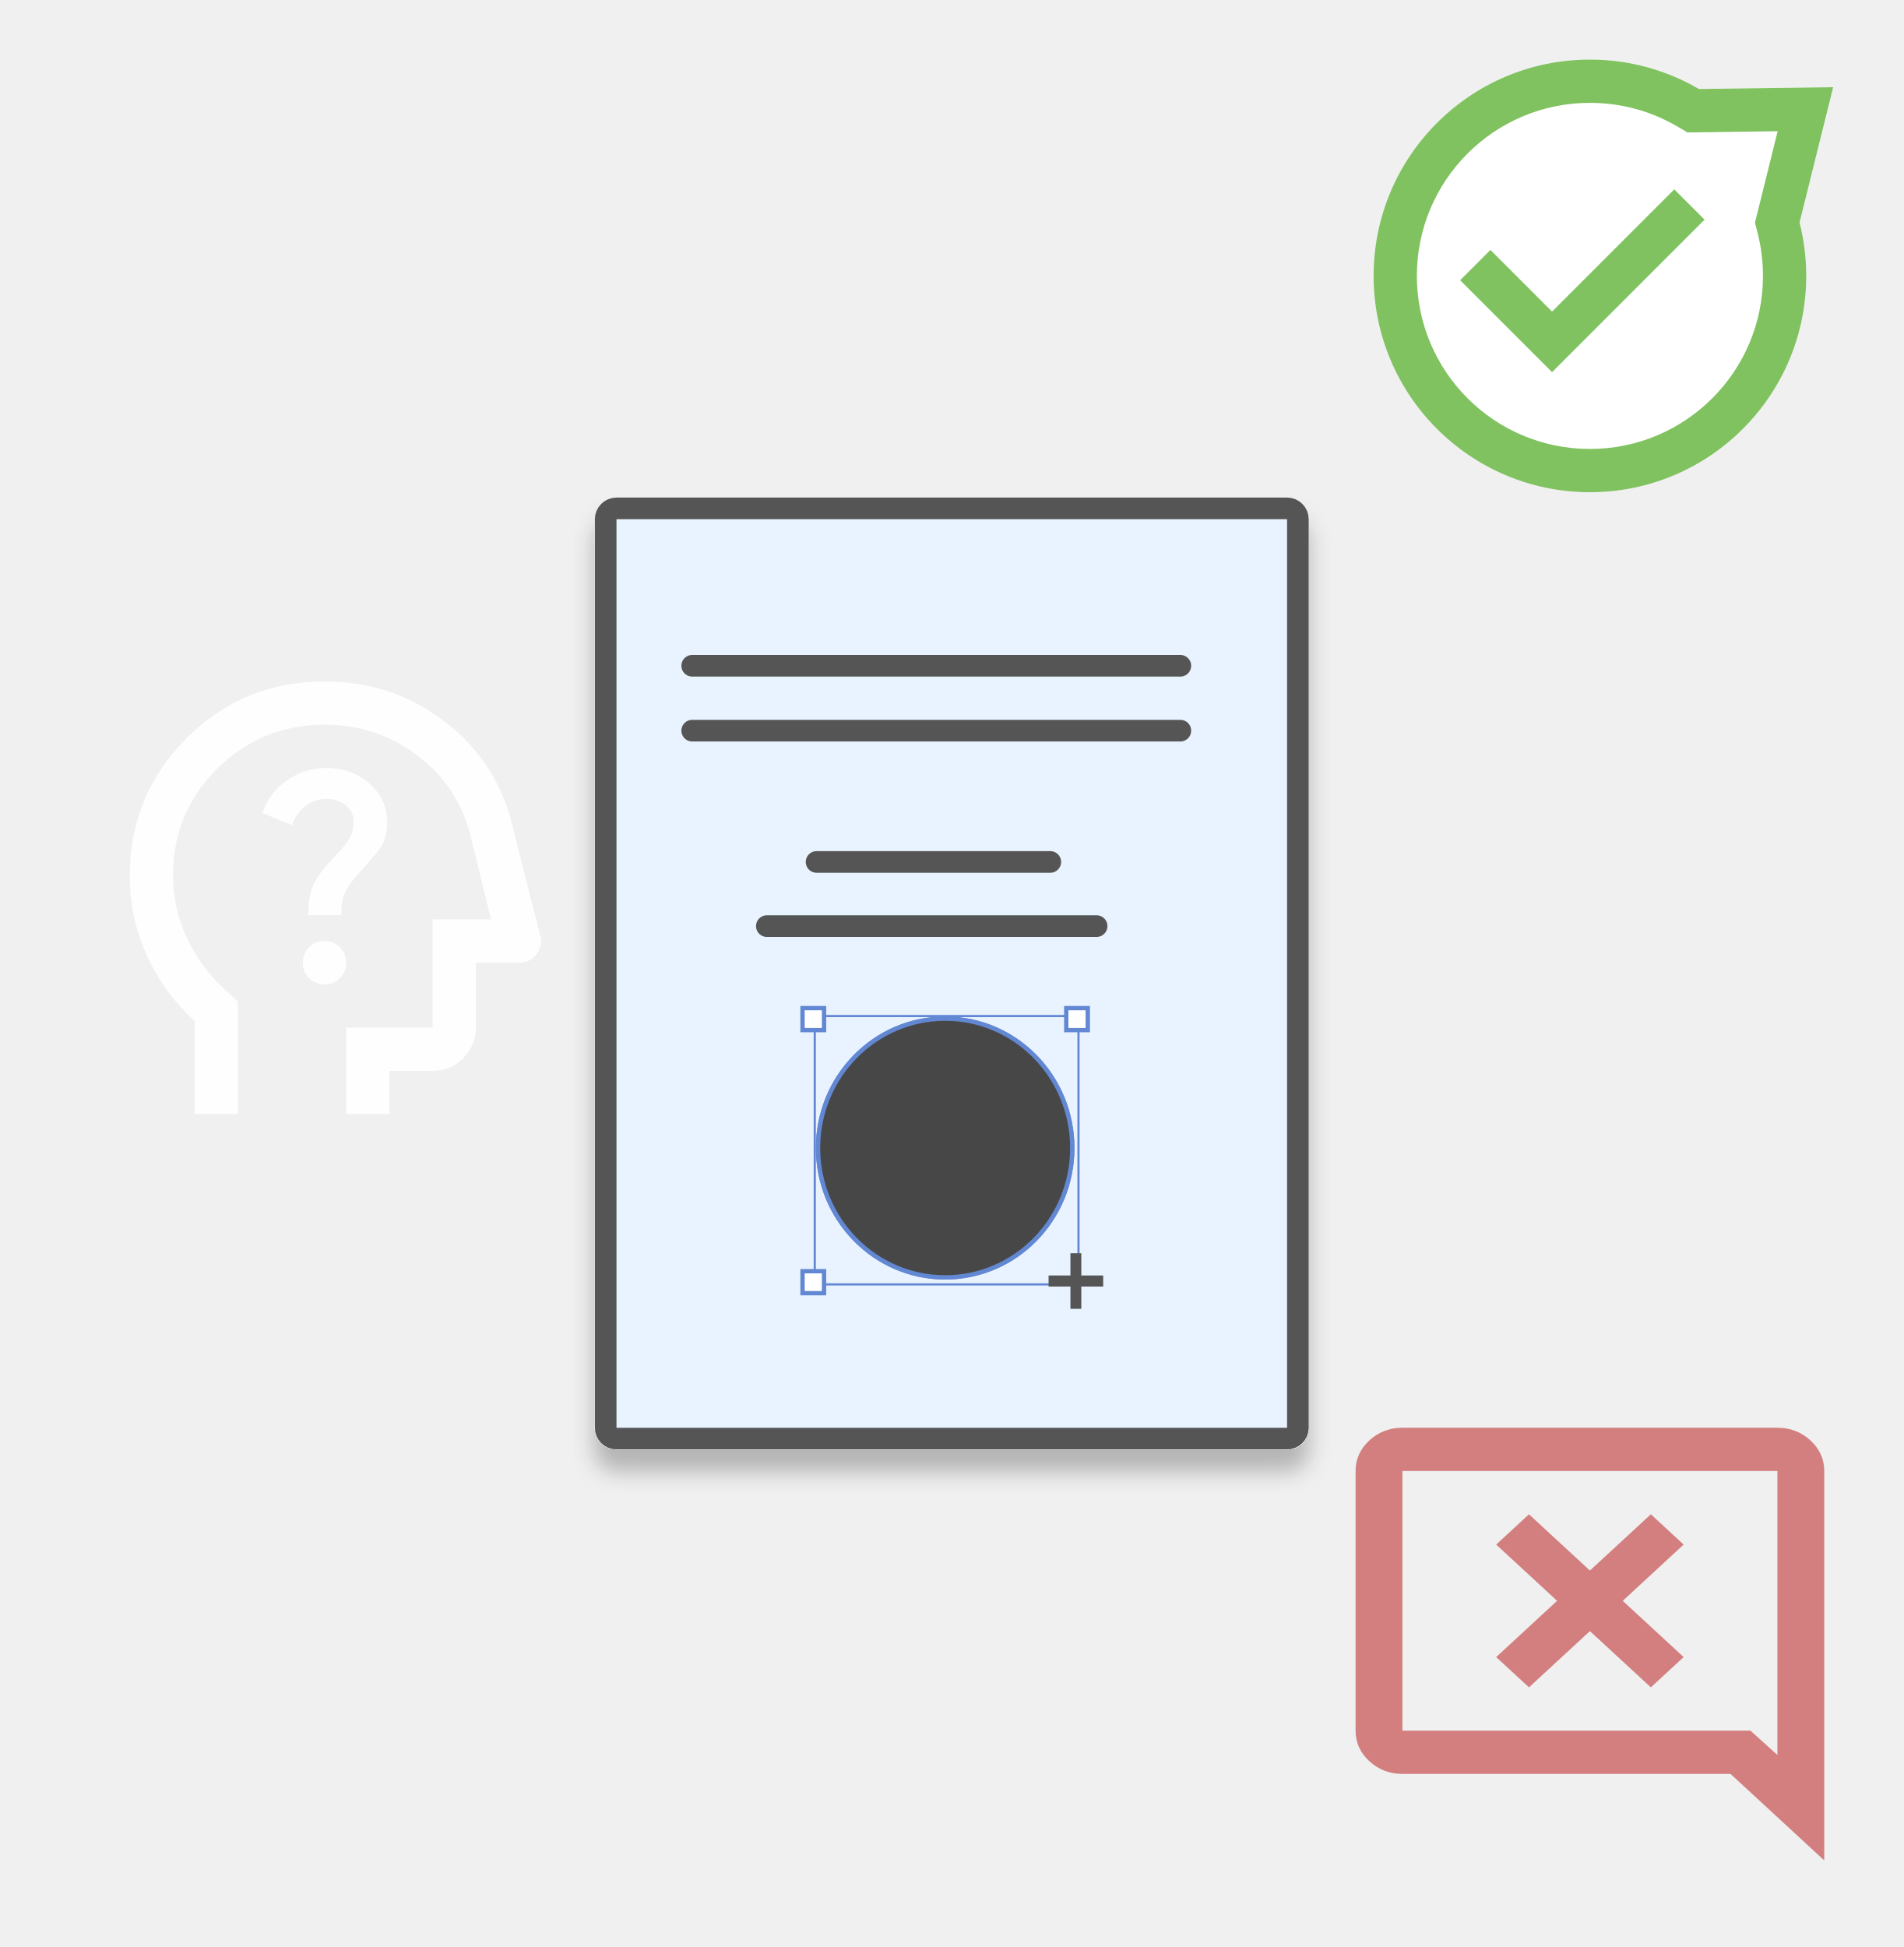
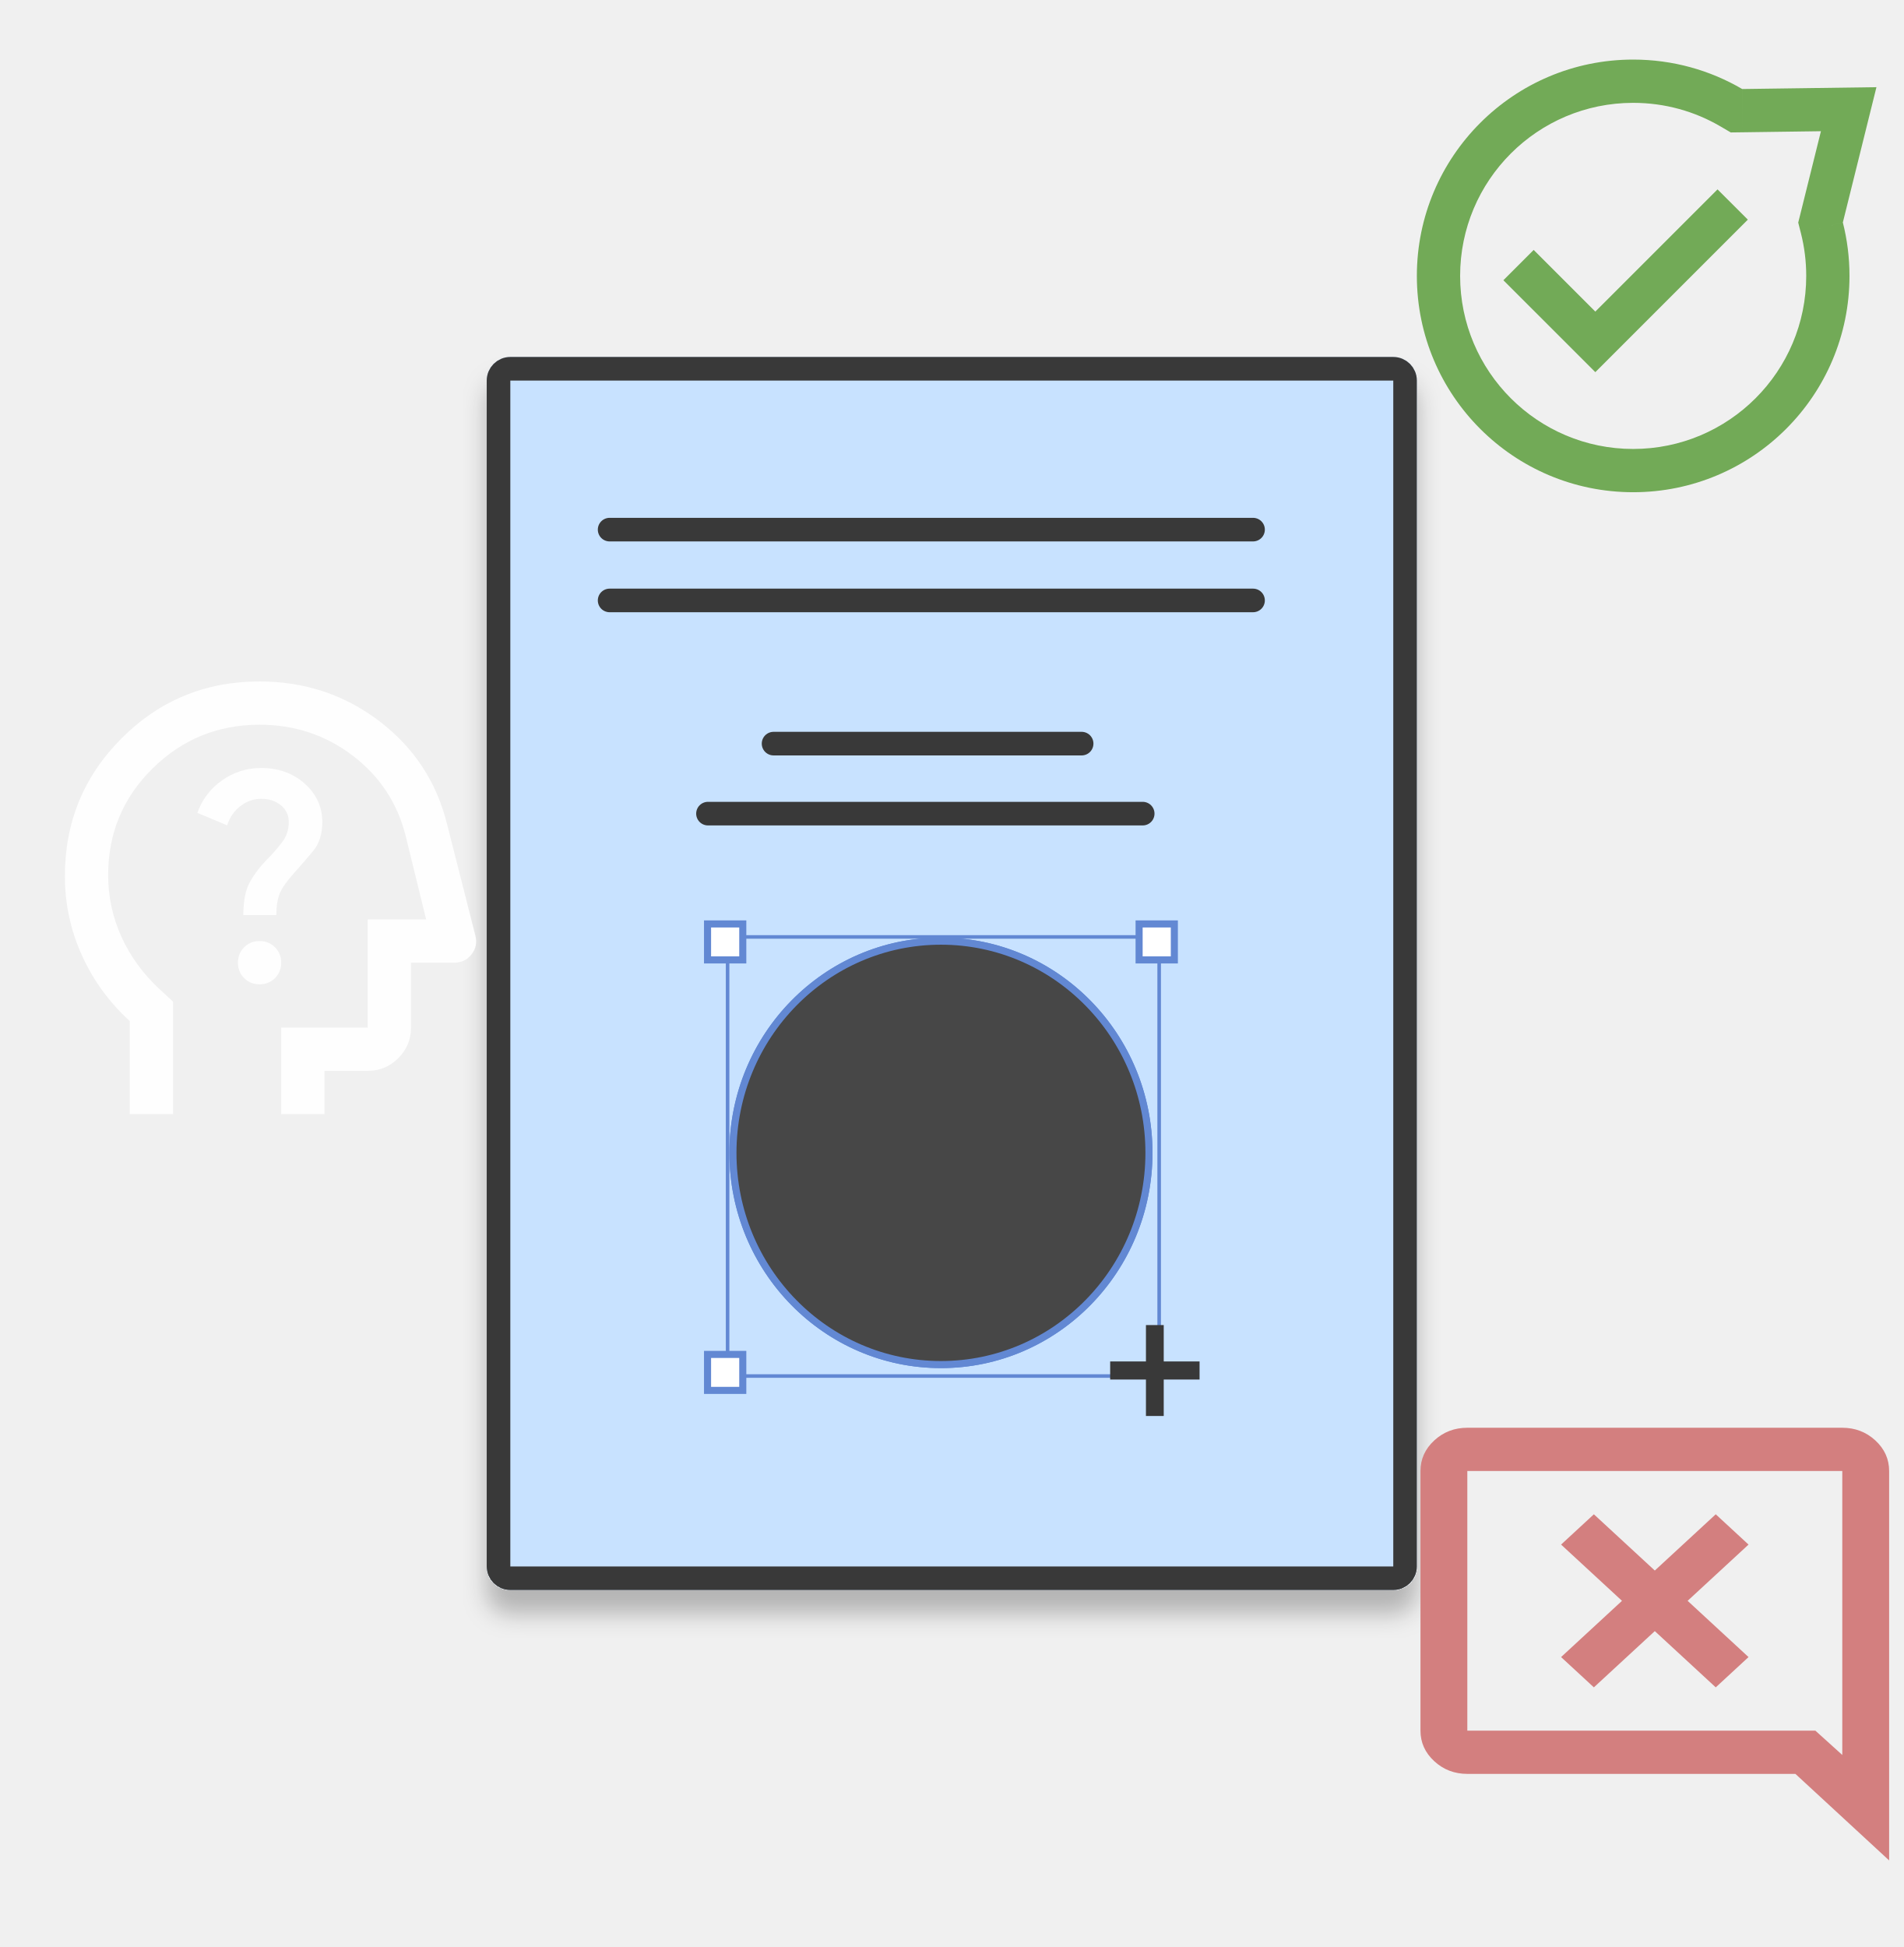
<svg xmlns="http://www.w3.org/2000/svg" width="88" height="90" viewBox="0 0 88 90" fill="none">
-   <mask id="mask0_549_2437" style="mask-type:alpha" maskUnits="userSpaceOnUse" x="3" y="29" width="24" height="25">
-     <rect x="3" y="29.5" width="24" height="24" fill="#D9D9D9" />
-   </mask>
-   <g mask="url(#mask0_549_2437)">
-     <path d="M9 51.5V47.2C8.05 46.333 7.312 45.321 6.787 44.163C6.263 43.004 6 41.783 6 40.5C6 38 6.875 35.875 8.625 34.125C10.375 32.375 12.5 31.5 15 31.5C17.083 31.5 18.929 32.112 20.538 33.337C22.146 34.562 23.192 36.158 23.675 38.125L24.975 43.25C25.058 43.567 25 43.854 24.8 44.112C24.6 44.371 24.333 44.5 24 44.5H22V47.5C22 48.05 21.804 48.521 21.413 48.913C21.021 49.304 20.55 49.5 20 49.5H18V51.5H16V47.5H20V42.5H22.7L21.75 38.625C21.367 37.108 20.55 35.875 19.3 34.925C18.05 33.975 16.617 33.5 15 33.5C13.067 33.5 11.417 34.175 10.05 35.525C8.683 36.875 8 38.517 8 40.45C8 41.45 8.204 42.4 8.613 43.3C9.021 44.2 9.6 45 10.35 45.7L11 46.3V51.5H9ZM15 45.5C15.283 45.5 15.521 45.404 15.713 45.212C15.904 45.021 16 44.783 16 44.5C16 44.217 15.904 43.979 15.713 43.788C15.521 43.596 15.283 43.5 15 43.5C14.717 43.5 14.479 43.596 14.287 43.788C14.096 43.979 14 44.217 14 44.5C14 44.783 14.096 45.021 14.287 45.212C14.479 45.404 14.717 45.5 15 45.5ZM14.25 42.3H15.775C15.775 41.883 15.829 41.546 15.938 41.288C16.046 41.029 16.267 40.717 16.6 40.35C16.9 40.017 17.192 39.679 17.475 39.337C17.758 38.996 17.9 38.55 17.9 38C17.9 37.3 17.629 36.708 17.087 36.225C16.546 35.742 15.875 35.5 15.075 35.5C14.408 35.5 13.804 35.692 13.262 36.075C12.721 36.458 12.342 36.958 12.125 37.575L13.5 38.15C13.617 37.783 13.821 37.487 14.113 37.263C14.404 37.038 14.725 36.925 15.075 36.925C15.442 36.925 15.746 37.025 15.988 37.225C16.229 37.425 16.35 37.683 16.35 38C16.35 38.35 16.246 38.663 16.038 38.938C15.829 39.212 15.583 39.492 15.3 39.775C14.967 40.125 14.708 40.475 14.525 40.825C14.342 41.175 14.25 41.667 14.25 42.3Z" fill="#FEFEFE" />
+   <g clip-path="url(#clip0_549_2437)">
+     <g filter="url(#filter0_d_549_2437)">
+       <rect x="22.5" y="16.5" width="43" height="57" rx="1.091" fill="#C8E2FF" />
+       <rect x="23.046" y="17.046" width="41.909" height="55.909" rx="0.545" stroke="#393939" stroke-width="1.091" />
+     </g>
+     <path d="M28.182 24.482H57.927" stroke="#393939" stroke-width="1.091" stroke-linecap="round" />
+     <path d="M28.182 27.755H57.927" stroke="#393939" stroke-width="1.091" stroke-linecap="round" />
+     <path d="M35.761 34.374H50.003" stroke="#393939" stroke-width="1.091" stroke-linecap="round" />
+     <path d="M32.729 37.61H52.826" stroke="#393939" stroke-width="1.091" stroke-linecap="round" />
+     <line x1="32.934" y1="43.31" x2="54.061" y2="43.31" stroke="#6288D3" stroke-width="0.164" />
+     <line x1="33.636" y1="64.089" x2="33.636" y2="42.594" stroke="#6288D3" stroke-width="0.164" />
+     <line x1="53.587" y1="64.089" x2="53.587" y2="42.594" stroke="#6288D3" stroke-width="0.164" />
+     <line x1="32.934" y1="63.607" x2="54.061" y2="63.607" stroke="#6288D3" stroke-width="0.164" />
+     <rect x="32.709" y="42.709" width="1.629" height="1.663" fill="white" stroke="#6288D3" stroke-width="0.327" />
+     <rect x="32.709" y="62.608" width="1.629" height="1.663" fill="white" stroke="#6288D3" stroke-width="0.327" />
+     <rect x="52.66" y="42.709" width="1.629" height="1.663" fill="white" stroke="#6288D3" stroke-width="0.327" />
+     <path d="M53.197 53.291C53.197 58.742 48.853 63.159 43.498 63.159C38.144 63.159 33.801 58.742 33.801 53.291C33.801 47.84 38.144 43.423 43.498 43.423C48.853 43.423 53.197 47.84 53.197 53.291Z" fill="#474747" stroke="#6288D3" stroke-width="0.164" />
+     <path d="M53.115 53.291C53.115 58.698 48.807 63.077 43.499 63.077C38.191 63.077 33.883 58.698 33.883 53.291C33.883 47.884 38.191 43.505 43.499 43.505C48.807 43.505 53.115 47.884 53.115 53.291Z" fill="#474747" stroke="#6288D3" stroke-width="0.327" />
+     <path d="M52.976 65.454V61.251H53.798V65.454H52.976ZM51.322 63.769V62.933H55.455V63.769H51.322Z" fill="#393939" />
+     <mask id="mask0_549_2437" style="mask-type:alpha" maskUnits="userSpaceOnUse" x="0" y="29" width="24" height="25">
+       <rect y="29.5" width="24" height="24" fill="#D9D9D9" />
+     </mask>
+     <g mask="url(#mask0_549_2437)">
+       <path d="M6 51.5V47.2C5.05 46.333 4.312 45.321 3.788 44.163C3.263 43.004 3 41.783 3 40.5C3 38 3.875 35.875 5.625 34.125C7.375 32.375 9.5 31.5 12 31.5C14.083 31.5 15.929 32.112 17.538 33.337C19.146 34.562 20.192 36.158 20.675 38.125L21.975 43.25C22.058 43.567 22 43.854 21.8 44.112C21.6 44.371 21.333 44.5 21 44.5H19V47.5C19 48.05 18.804 48.521 18.413 48.913C18.021 49.304 17.55 49.5 17 49.5H15V51.5H13V47.5H17V42.5H19.7L18.75 38.625C18.367 37.108 17.55 35.875 16.3 34.925C15.05 33.975 13.617 33.5 12 33.5C10.067 33.5 8.417 34.175 7.05 35.525C5.683 36.875 5 38.517 5 40.45C5 41.45 5.204 42.4 5.612 43.3C6.021 44.2 6.6 45 7.35 45.7L8 46.3V51.5H6ZM12 45.5C12.283 45.5 12.521 45.404 12.713 45.212C12.904 45.021 13 44.783 13 44.5C13 44.217 12.904 43.979 12.713 43.788C12.521 43.596 12.283 43.5 12 43.5C11.717 43.5 11.479 43.596 11.287 43.788C11.096 43.979 11 44.217 11 44.5C11 44.783 11.096 45.021 11.287 45.212C11.479 45.404 11.717 45.5 12 45.5ZM11.25 42.3H12.775C12.775 41.883 12.829 41.546 12.938 41.288C13.046 41.029 13.267 40.717 13.6 40.35C13.9 40.017 14.192 39.679 14.475 39.337C14.758 38.996 14.9 38.55 14.9 38C14.9 37.3 14.629 36.708 14.088 36.225C13.546 35.742 12.875 35.5 12.075 35.5C11.408 35.5 10.804 35.692 10.262 36.075C9.721 36.458 9.342 36.958 9.125 37.575L10.5 38.15C10.617 37.783 10.821 37.487 11.113 37.263C11.404 37.038 11.725 36.925 12.075 36.925C12.442 36.925 12.746 37.025 12.988 37.225C13.229 37.425 13.35 37.683 13.35 38C13.35 38.35 13.246 38.663 13.037 38.938C12.829 39.212 12.583 39.492 12.3 39.775C11.967 40.125 11.708 40.475 11.525 40.825C11.342 41.175 11.25 41.667 11.25 42.3Z" fill="#FEFEFE" />
+     </g>
+     <mask id="path-19-inside-1_549_2437" fill="white">
+       <path fill-rule="evenodd" clip-rule="evenodd" d="M75.5 22.753C81.023 22.753 85.5 18.276 85.5 12.754C85.5 11.901 85.393 11.073 85.193 10.283L86.746 4.03L80.54 4.115C79.06 3.249 77.338 2.754 75.5 2.754C69.977 2.754 65.5 7.231 65.5 12.754C65.5 18.276 69.977 22.753 75.5 22.753Z" />
+     </mask>
+     <path d="M85.193 10.283L83.252 9.801L83.13 10.289L83.254 10.776L85.193 10.283ZM86.746 4.03L88.687 4.512L89.312 1.995L86.719 2.03L86.746 4.03ZM80.54 4.115L79.531 5.841L80.011 6.122L80.568 6.115L80.54 4.115ZM83.5 12.754C83.5 17.172 79.918 20.753 75.5 20.753V24.753C82.127 24.753 87.5 19.381 87.5 12.754H83.5ZM83.254 10.776C83.414 11.406 83.5 12.069 83.5 12.754H87.5C87.5 11.734 87.372 10.741 87.131 9.791L83.254 10.776ZM84.805 3.548L83.252 9.801L87.134 10.766L88.687 4.512L84.805 3.548ZM80.568 6.115L86.773 6.03L86.719 2.03L80.513 2.115L80.568 6.115ZM75.5 4.754C76.974 4.754 78.349 5.15 79.531 5.841L81.55 2.388C79.772 1.349 77.703 0.754 75.5 0.754V4.754ZM67.5 12.754C67.5 8.335 71.082 4.754 75.5 4.754V0.754C68.873 0.754 63.5 6.126 63.5 12.754H67.5ZM75.5 20.753C71.082 20.753 67.5 17.172 67.5 12.754H63.5C63.5 19.381 68.873 24.753 75.5 24.753V20.753Z" fill="#72AA57" mask="url(#path-19-inside-1_549_2437)" />
+     <path d="M80.8 10.153L73.75 17.203L69.5 12.954L70.9 11.553L73.75 14.403L79.4 8.754L80.8 10.153Z" fill="#72AA57" />
+     <mask id="mask1_549_2437" style="mask-type:alpha" maskUnits="userSpaceOnUse" x="63" y="63" width="27" height="25">
+       <rect width="26" height="24" transform="matrix(-1 0 0 1 89.5 63.9978)" fill="#D9D9D9" />
+     </mask>
+     <g mask="url(#mask1_549_2437)">
+       <path d="M79.317 77.998L76.5 75.398L73.683 77.998L72.167 76.598L74.983 73.998L72.167 71.398L73.683 69.998L76.5 72.598L79.317 69.998L80.833 71.398L78.017 73.998L80.833 76.598L79.317 77.998ZM87.333 85.998V67.998C87.333 67.448 87.121 66.977 86.697 66.585C86.272 66.194 85.762 65.998 85.167 65.998H67.833C67.237 65.998 66.727 66.194 66.303 66.585C65.879 66.977 65.667 67.448 65.667 67.998V79.998C65.667 80.548 65.879 81.019 66.303 81.41C66.727 81.802 67.237 81.998 67.833 81.998H83L87.333 85.998ZM83.921 79.998H67.833V67.998H85.167V81.123L83.921 79.998Z" fill="#D37F7F" />
+     </g>
  </g>
-   <mask id="path-3-inside-1_549_2437" fill="white">
-     <path fill-rule="evenodd" clip-rule="evenodd" d="M73.5 22.753C79.023 22.753 83.5 18.276 83.5 12.754C83.5 11.901 83.393 11.073 83.193 10.283L84.746 4.03L78.54 4.115C77.06 3.249 75.338 2.754 73.5 2.754C67.977 2.754 63.5 7.231 63.5 12.754C63.5 18.276 67.977 22.753 73.5 22.753Z" />
-   </mask>
-   <path fill-rule="evenodd" clip-rule="evenodd" d="M73.5 22.753C79.023 22.753 83.5 18.276 83.5 12.754C83.5 11.901 83.393 11.073 83.193 10.283L84.746 4.03L78.54 4.115C77.06 3.249 75.338 2.754 73.5 2.754C67.977 2.754 63.5 7.231 63.5 12.754C63.5 18.276 67.977 22.753 73.5 22.753Z" fill="white" />
-   <path d="M83.193 10.283L81.252 9.801L81.13 10.289L81.254 10.776L83.193 10.283ZM84.746 4.03L86.687 4.512L87.312 1.995L84.719 2.03L84.746 4.03ZM78.54 4.115L77.531 5.841L78.011 6.122L78.568 6.115L78.54 4.115ZM81.5 12.754C81.5 17.172 77.918 20.753 73.5 20.753V24.753C80.127 24.753 85.5 19.381 85.5 12.754H81.5ZM81.254 10.776C81.414 11.406 81.5 12.069 81.5 12.754H85.5C85.5 11.734 85.372 10.741 85.131 9.791L81.254 10.776ZM82.805 3.548L81.252 9.801L85.134 10.766L86.687 4.512L82.805 3.548ZM78.568 6.115L84.773 6.03L84.719 2.03L78.513 2.115L78.568 6.115ZM73.5 4.754C74.974 4.754 76.349 5.15 77.531 5.841L79.55 2.388C77.772 1.349 75.703 0.754 73.5 0.754V4.754ZM65.5 12.754C65.5 8.335 69.082 4.754 73.5 4.754V0.754C66.873 0.754 61.5 6.126 61.5 12.754H65.5ZM73.5 20.753C69.082 20.753 65.5 17.172 65.5 12.754H61.5C61.5 19.381 66.873 24.753 73.5 24.753V20.753Z" fill="#80C25F" mask="url(#path-3-inside-1_549_2437)" />
-   <path d="M78.8 10.153L71.75 17.203L67.5 12.954L68.9 11.553L71.75 14.403L77.4 8.754L78.8 10.153Z" fill="#80C25F" />
-   <mask id="mask1_549_2437" style="mask-type:alpha" maskUnits="userSpaceOnUse" x="60" y="63" width="27" height="25">
-     <rect width="26" height="24" transform="matrix(-1 0 0 1 86.5 63.9978)" fill="#D9D9D9" />
-   </mask>
-   <g mask="url(#mask1_549_2437)">
-     <path d="M76.317 77.998L73.5 75.398L70.683 77.998L69.167 76.598L71.983 73.998L69.167 71.398L70.683 69.998L73.5 72.598L76.317 69.998L77.833 71.398L75.017 73.998L77.833 76.598L76.317 77.998ZM84.333 85.998V67.998C84.333 67.448 84.121 66.977 83.697 66.585C83.272 66.194 82.762 65.998 82.167 65.998H64.833C64.237 65.998 63.727 66.194 63.303 66.585C62.879 66.977 62.667 67.448 62.667 67.998V79.998C62.667 80.548 62.879 81.019 63.303 81.41C63.727 81.802 64.237 81.998 64.833 81.998H80L84.333 85.998ZM80.921 79.998H64.833V67.998H82.167V81.123L80.921 79.998Z" fill="#D37F7F" />
-   </g>
-   <g filter="url(#filter0_d_549_2437)">
-     <rect x="27.5" y="23" width="33" height="44" rx="1" fill="#E8F3FF" />
-     <rect x="28" y="23.5" width="32" height="43" rx="0.5" stroke="#555555" />
-   </g>
-   <path d="M32 30.775H54.566" stroke="#555555" stroke-linecap="round" />
-   <path d="M32 33.775H54.566" stroke="#555555" stroke-linecap="round" />
-   <path d="M37.749 39.843H48.554" stroke="#555555" stroke-linecap="round" />
-   <path d="M35.45 42.809H50.696" stroke="#555555" stroke-linecap="round" />
-   <line x1="37.237" y1="46.967" x2="50.148" y2="46.967" stroke="#6288D3" stroke-width="0.1" />
-   <line x1="37.666" y1="59.665" x2="37.666" y2="46.53" stroke="#6288D3" stroke-width="0.1" />
-   <line x1="49.858" y1="59.665" x2="49.858" y2="46.53" stroke="#6288D3" stroke-width="0.1" />
-   <line x1="37.237" y1="59.371" x2="50.148" y2="59.371" stroke="#6288D3" stroke-width="0.1" />
-   <rect x="37.1" y="46.6" width="0.995" height="1.016" fill="white" stroke="#6288D3" stroke-width="0.2" />
-   <rect x="37.1" y="58.761" width="0.995" height="1.016" fill="white" stroke="#6288D3" stroke-width="0.2" />
-   <rect x="49.292" y="46.6" width="0.995" height="1.016" fill="white" stroke="#6288D3" stroke-width="0.2" />
-   <path d="M49.62 53.067C49.62 56.398 46.966 59.097 43.694 59.097C40.422 59.097 37.767 56.398 37.767 53.067C37.767 49.735 40.422 47.036 43.694 47.036C46.966 47.036 49.62 49.735 49.62 53.067Z" fill="#474747" stroke="#6288D3" stroke-width="0.1" />
-   <path d="M49.57 53.067C49.57 56.371 46.938 59.047 43.694 59.047C40.45 59.047 37.817 56.371 37.817 53.067C37.817 49.762 40.45 47.086 43.694 47.086C46.938 47.086 49.57 49.762 49.57 53.067Z" fill="#474747" stroke="#6288D3" stroke-width="0.2" />
-   <path d="M49.485 60.5V57.931H49.988V60.5H49.485ZM48.475 59.47V58.959H51V59.47H48.475Z" fill="#555555" />
  <defs>
-     <filter id="filter0_d_549_2437" x="26.5" y="23" width="35" height="46" filterUnits="userSpaceOnUse" color-interpolation-filters="sRGB">
+     <filter id="filter0_d_549_2437" x="21.409" y="16.5" width="45.182" height="59.182" filterUnits="userSpaceOnUse" color-interpolation-filters="sRGB">
      <feFlood flood-opacity="0" result="BackgroundImageFix" />
      <feColorMatrix in="SourceAlpha" type="matrix" values="0 0 0 0 0 0 0 0 0 0 0 0 0 0 0 0 0 0 127 0" result="hardAlpha" />
-       <feOffset dy="1" />
-       <feGaussianBlur stdDeviation="0.5" />
+       <feOffset dy="1.091" />
+       <feGaussianBlur stdDeviation="0.545" />
      <feComposite in2="hardAlpha" operator="out" />
      <feColorMatrix type="matrix" values="0 0 0 0 0 0 0 0 0 0 0 0 0 0 0 0 0 0 0.25 0" />
      <feBlend mode="normal" in2="BackgroundImageFix" result="effect1_dropShadow_549_2437" />
      <feBlend mode="normal" in="SourceGraphic" in2="effect1_dropShadow_549_2437" result="shape" />
    </filter>
+     <clipPath id="clip0_549_2437">
+       <rect width="88" height="90" fill="white" />
+     </clipPath>
  </defs>
</svg>
